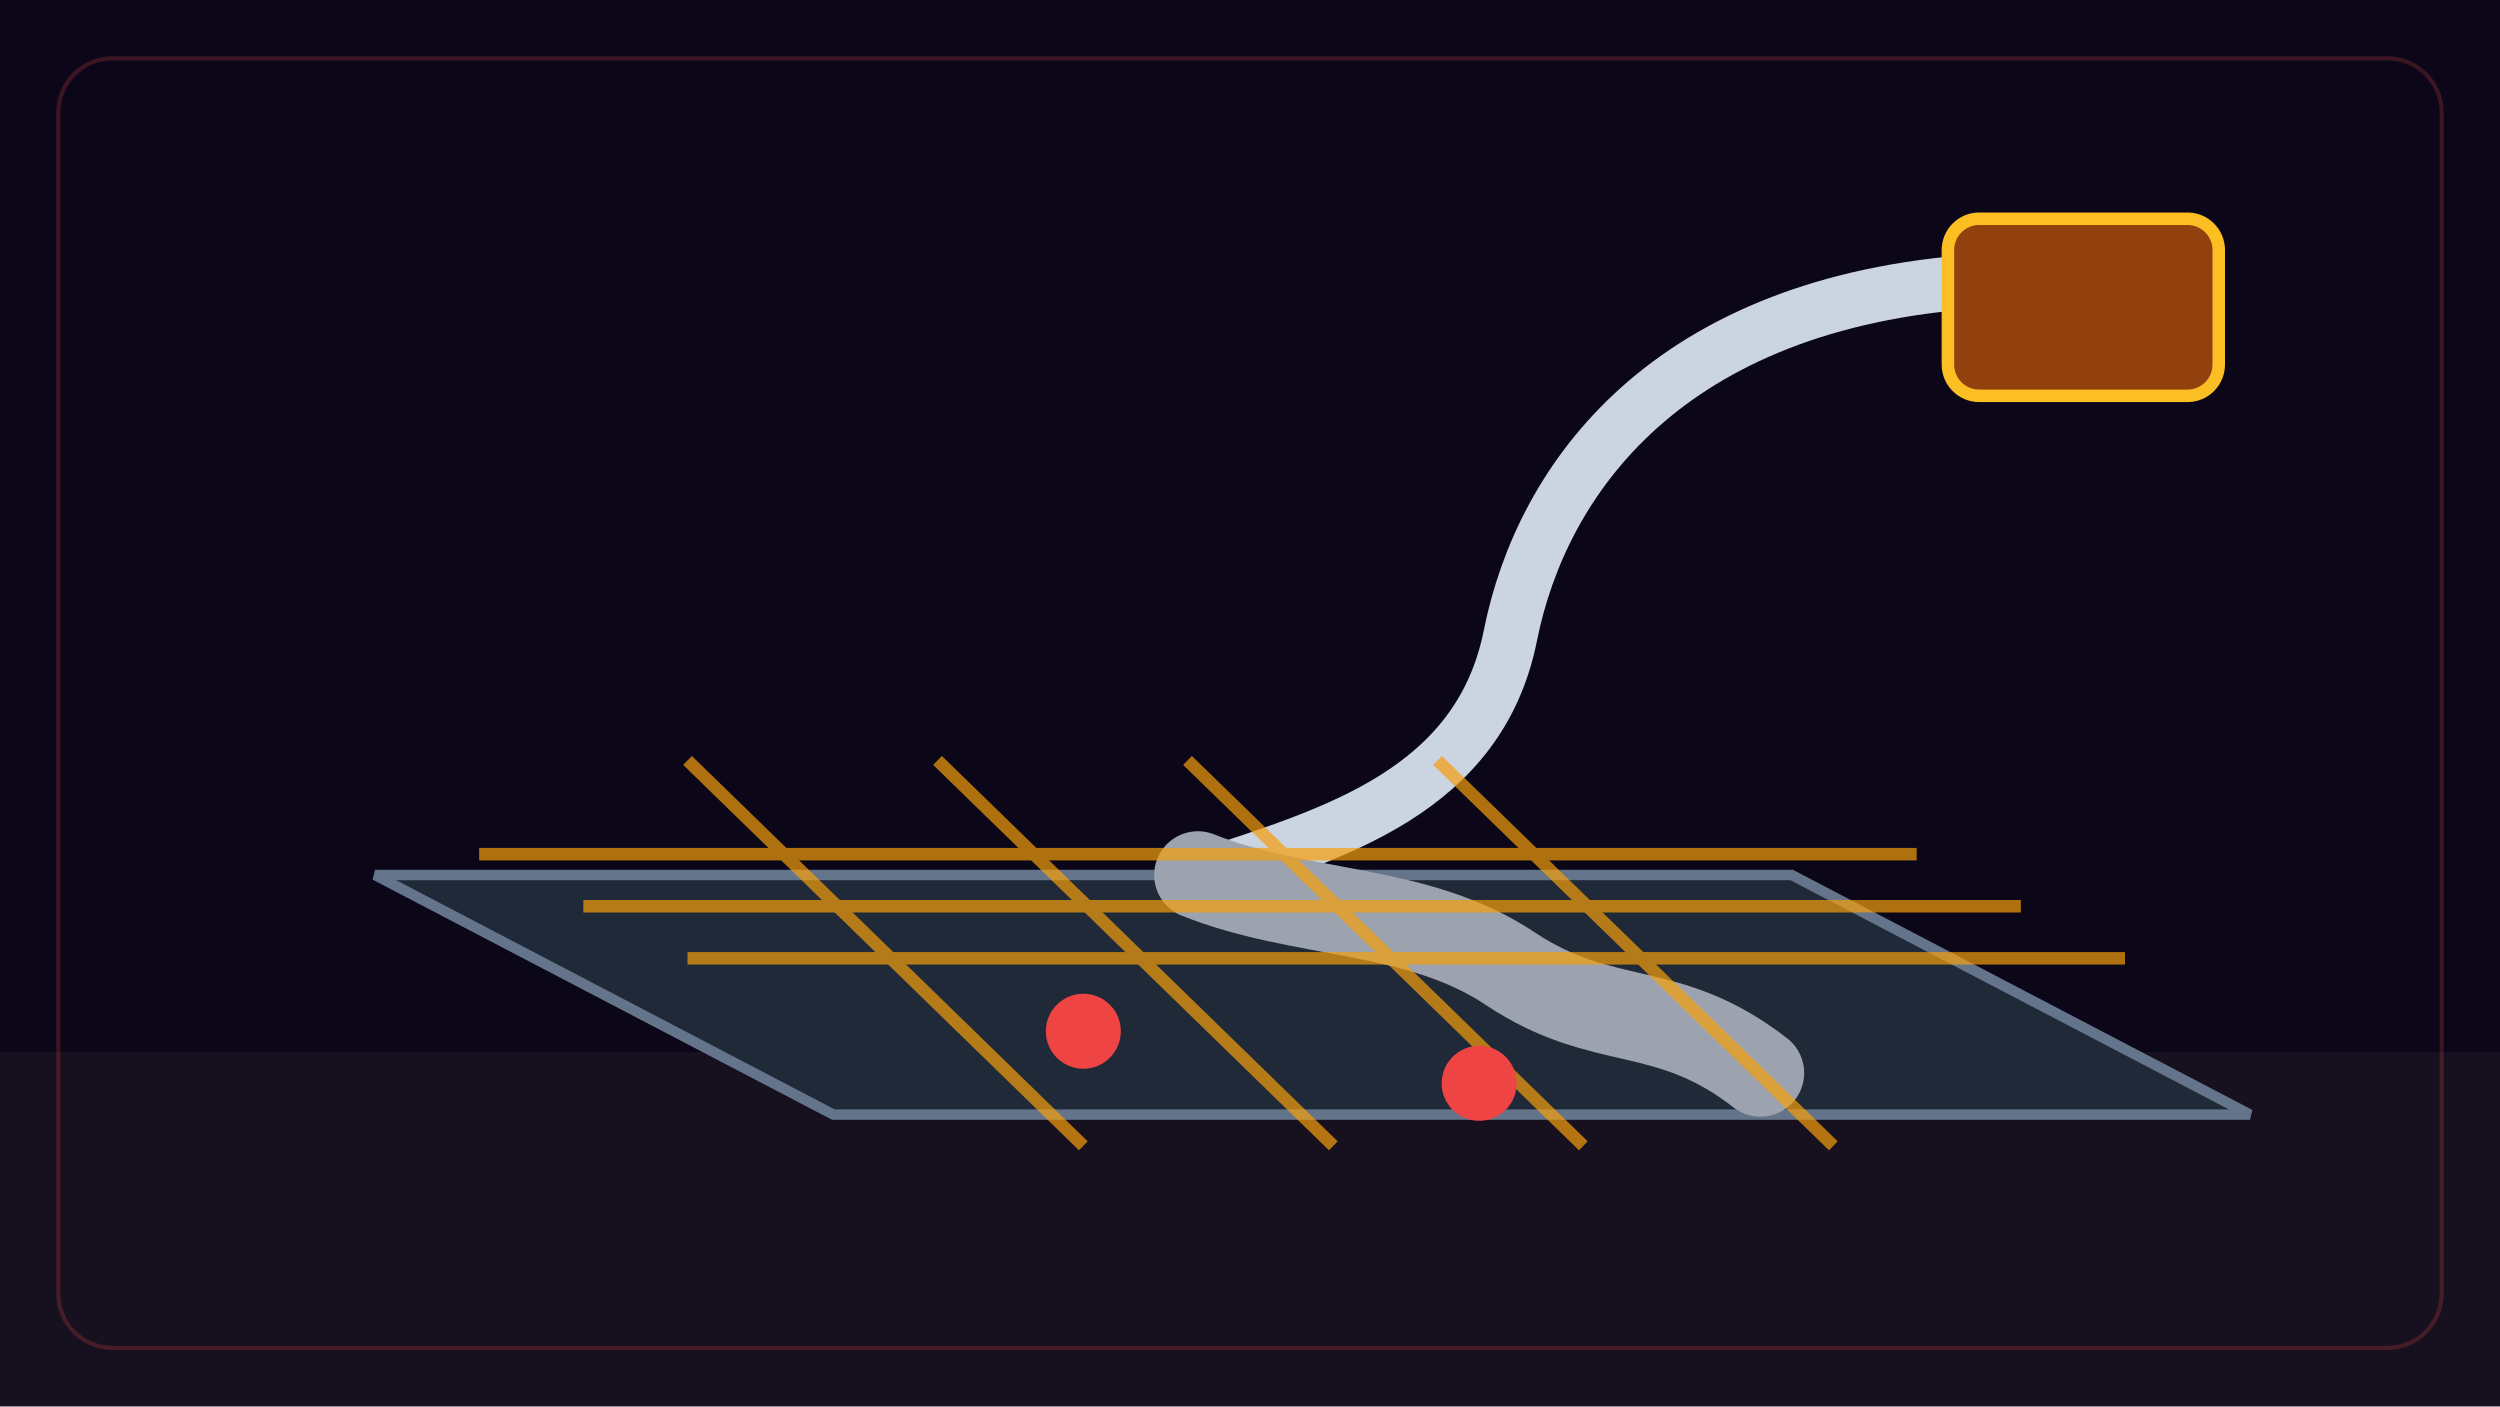
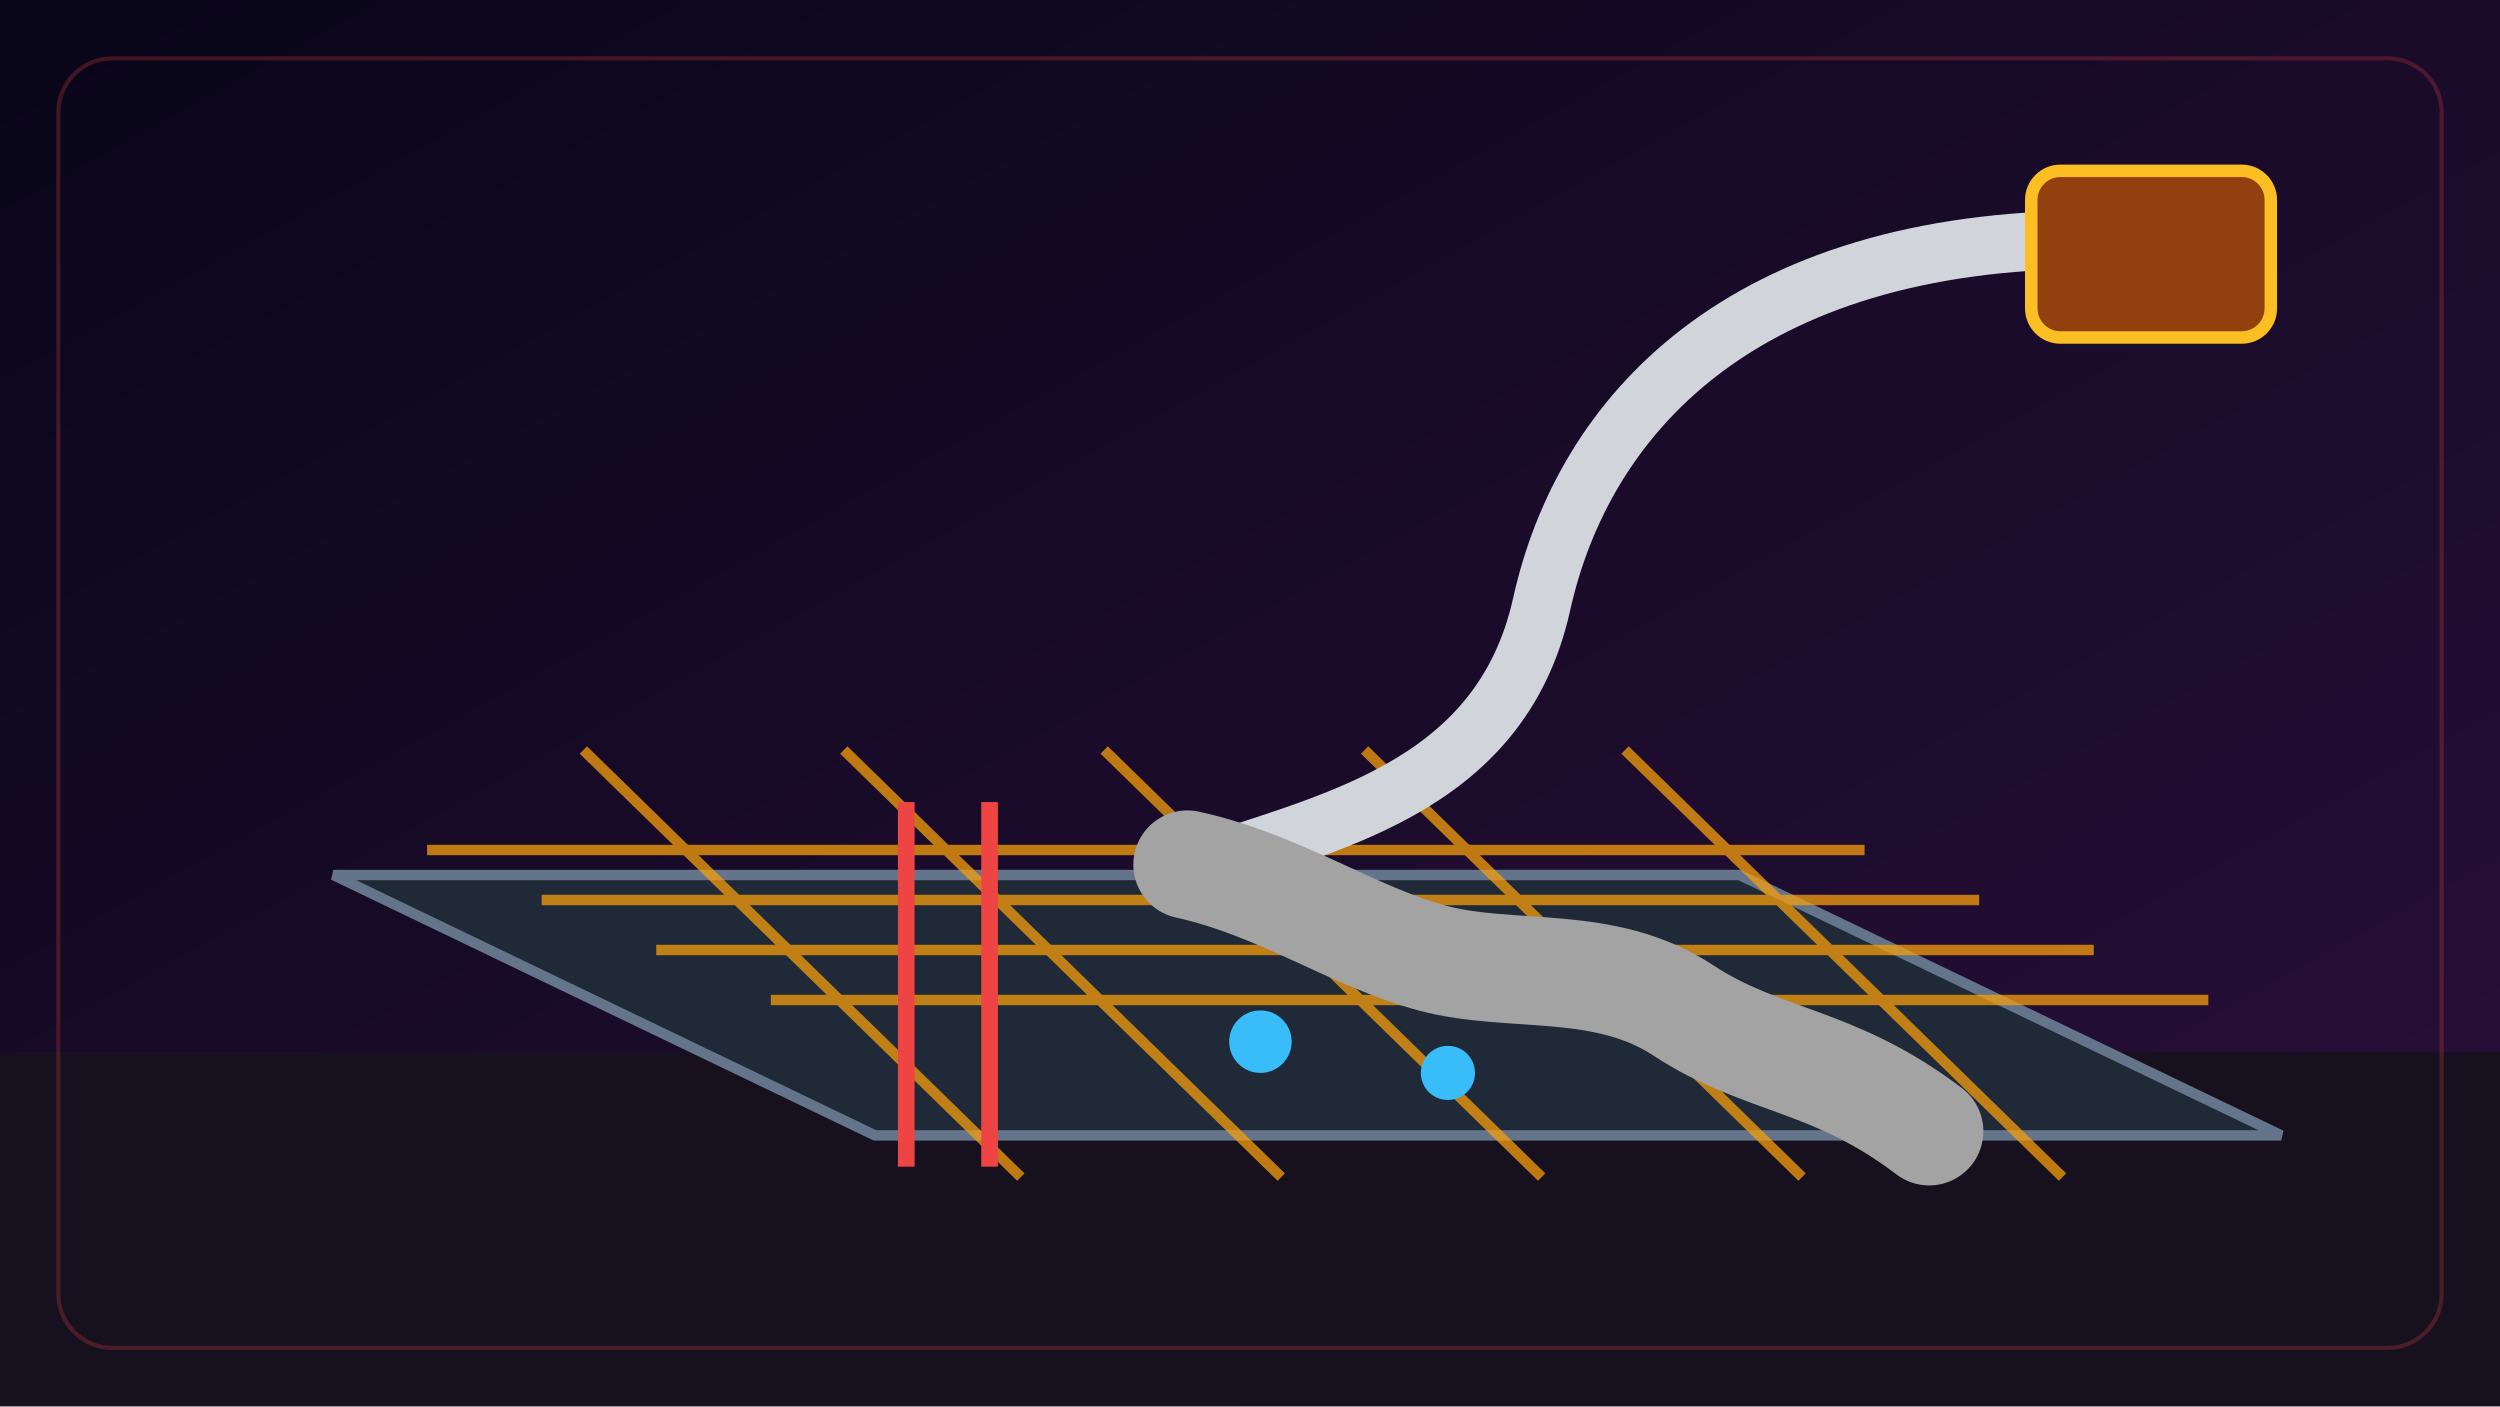
<svg xmlns="http://www.w3.org/2000/svg" viewBox="0 0 1200 675">
-   <rect width="1200" height="675" fill="#0b0718" />
+   <defs>
+     <linearGradient id="bg" x1="0" y1="0" x2="1" y2="1">
+       <stop stop-color="#090619" />
+       <stop offset="1" stop-color="#2a103a" />
+     </linearGradient>
+   </defs>
+   <rect width="1200" height="675" fill="url(#bg)" />
  <rect y="505" width="1200" height="170" fill="#17111f" />
-   <g transform="translate(100 90)">
-     <polygon points="80,330 760,330 980,445 300,445" fill="#1f2937" stroke="#64748b" stroke-width="5" />
-     <path d="M850 45c-150 10-210 95-225 170s-85 95-145 115" stroke="#cbd5e1" stroke-width="26" fill="none" stroke-linecap="round" />
-     <rect x="835" y="15" width="130" height="85" rx="15" fill="#92400e" stroke="#fbbf24" stroke-width="6" />
-     <path d="M475 330c50 20 105 15 150 45s75 15 120 50" stroke="#9ca3af" stroke-width="42" fill="none" stroke-linecap="round" />
-     <g stroke="#f59e0b" stroke-width="6" opacity=".7">
-       <path d="M130 320h690M180 345h690M230 370h690" />
-       <path d="M230 275l190 185M350 275l190 185M470 275l190 185M590 275l190 185" />
+   <g transform="translate(75 70)">
+     <polygon points="85,350 760,350 1020,475 345,475" fill="#1f2937" stroke="#64748b" stroke-width="5" />
+     <g stroke="#f59e0b" stroke-width="5" opacity=".75">
+       <path d="M130 338h690M185 362h690M240 386h690M295 410h690" />
+       <path d="M205 290l210 205M330 290l210 205M455 290l210 205M580 290l210 205M705 290l210 205" />
    </g>
-     <g fill="#ef4444">
-       <circle cx="420" cy="405" r="18" />
-       <circle cx="610" cy="430" r="18" />
+     <path d="M930 45c-170 0-245 85-265 175s-105 105-170 128" stroke="#d1d5db" stroke-width="28" fill="none" stroke-linecap="round" />
+     <rect x="900" y="12" width="115" height="80" rx="14" fill="#92400e" stroke="#fbbf24" stroke-width="6" />
+     <path d="M495 345c45 10 80 35 118 45s82 0 120 25 72 23 118 58" stroke="#a3a3a3" stroke-width="52" fill="none" stroke-linecap="round" />
+     <g stroke="#ef4444" stroke-width="8">
+       <path d="M360 315v175M400 315v175" />
+     </g>
+     <g fill="#38bdf8">
+       <circle cx="530" cy="430" r="15" />
+       <circle cx="620" cy="445" r="13" />
    </g>
  </g>
-   <rect x="28" y="28" width="1144" height="619" rx="26" fill="none" stroke="#ef4444" stroke-opacity=".22" stroke-width="2" />
+   <rect x="28" y="28" width="1144" height="619" rx="26" fill="none" stroke="#ef4444" stroke-opacity=".24" stroke-width="2" />
</svg>
